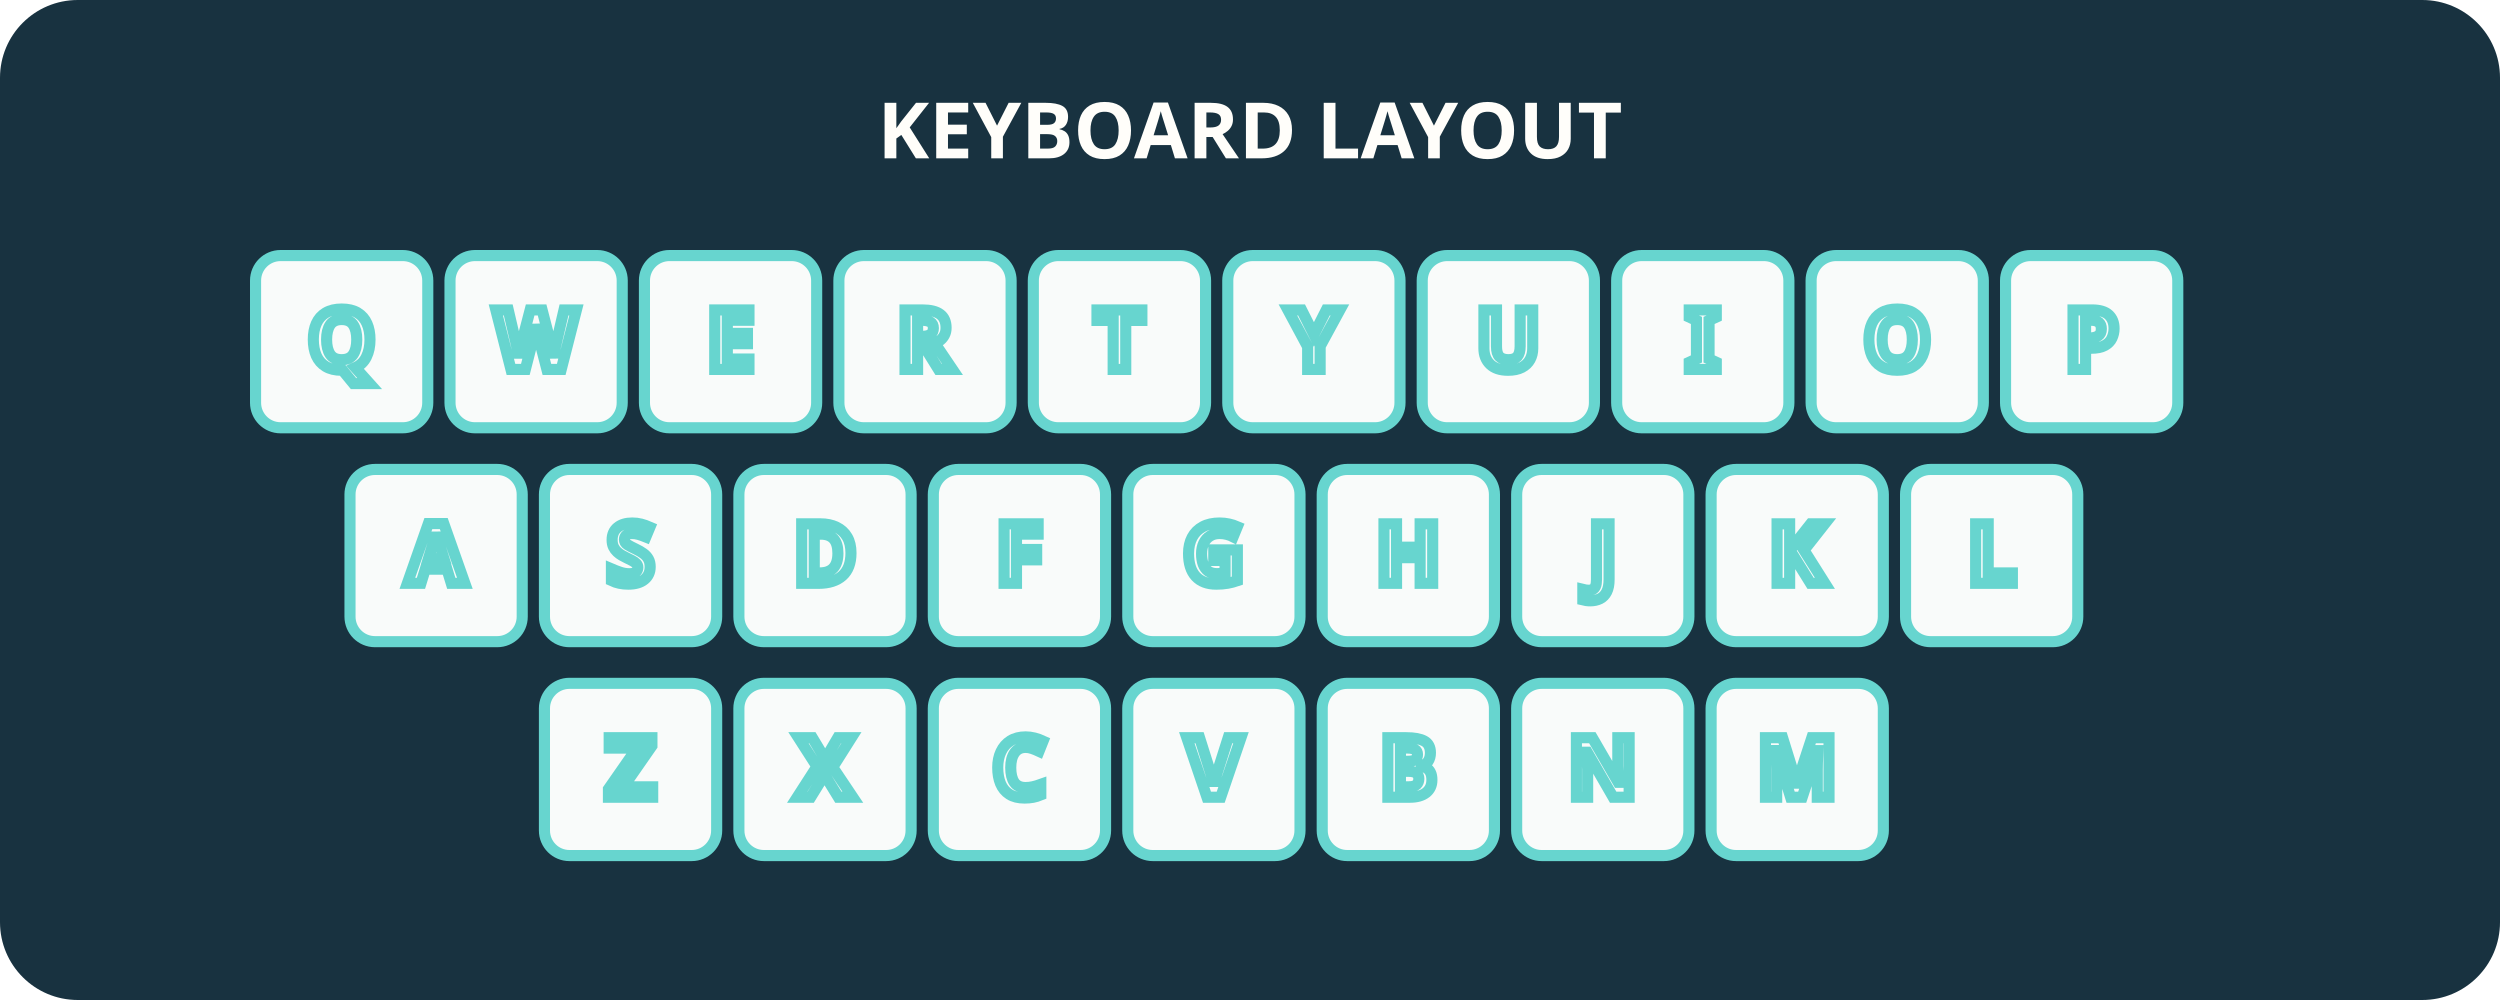
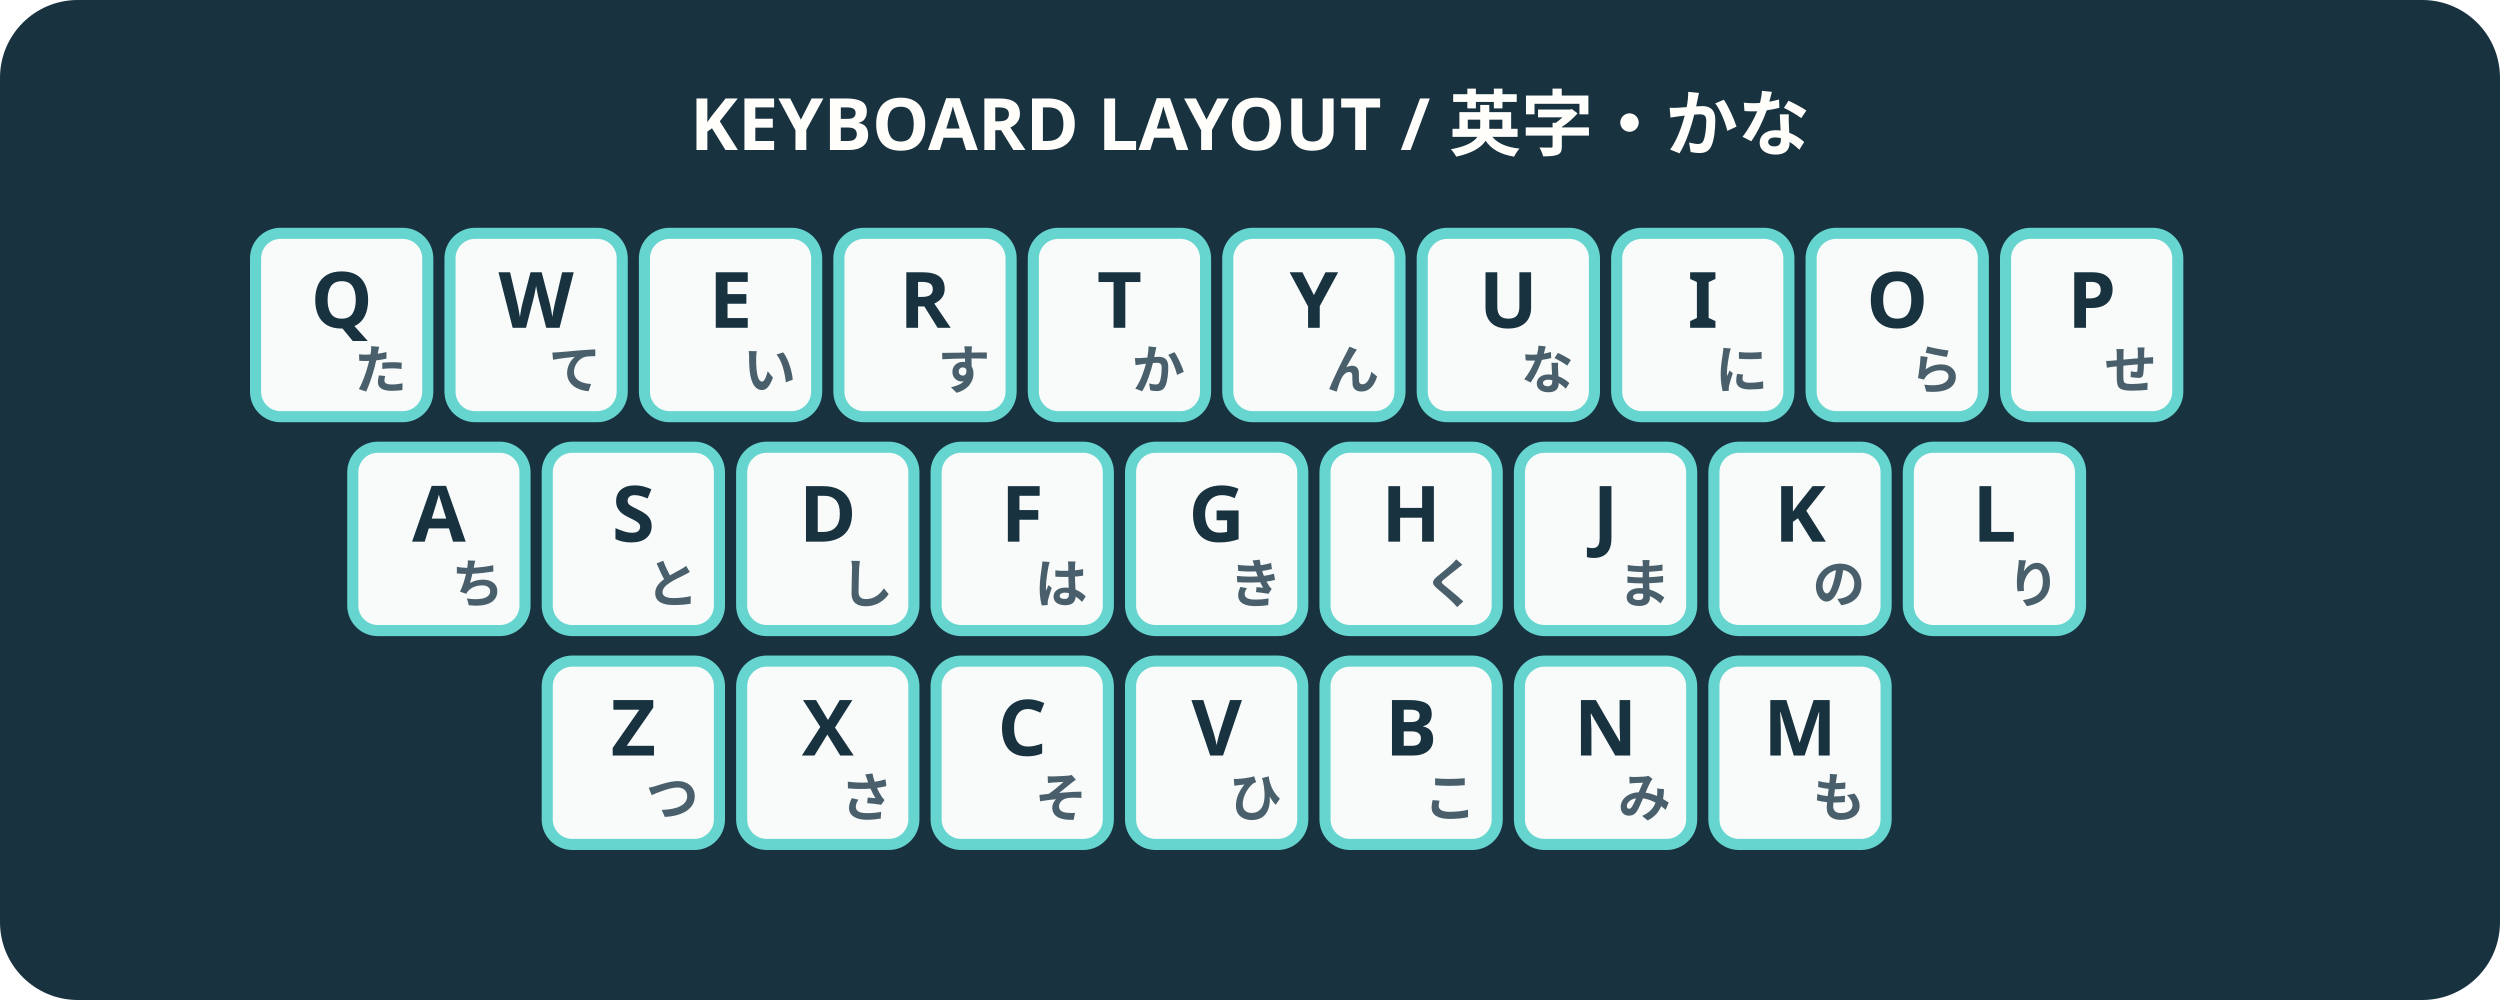
<svg xmlns="http://www.w3.org/2000/svg" viewBox="0 0 900 360" role="img" aria-labelledby="title desc">
+   <style>
+     .key { fill: #f9fbfa; stroke: #67d5cf; stroke-width: 4; }
+     .en { fill: #183240; font: 700 28px sans-serif; text-anchor: middle; }
+     .ja { fill: #49606c; font: 700 19px sans-serif; text-anchor: middle; }
+   </style>
  <rect width="900" height="360" rx="28" fill="#183240" />
-   <text x="450" y="57" text-anchor="middle" fill="#fffefa" font-family="sans-serif" font-size="28" font-weight="700">KEYBOARD LAYOUT</text>
-   <g fill="#f9fbfa" stroke="#67d5cf" stroke-width="4" font-family="sans-serif" font-size="30" font-weight="700" text-anchor="middle">
-     <g transform="translate(92 92)">
-       <g>
-         <rect width="62" height="62" rx="9" />
-         <text x="31" y="41">Q</text>
-       </g>
-       <g transform="translate(70)">
-         <rect width="62" height="62" rx="9" />
-         <text x="31" y="41">W</text>
-       </g>
-       <g transform="translate(140)">
-         <rect width="62" height="62" rx="9" />
-         <text x="31" y="41">E</text>
-       </g>
-       <g transform="translate(210)">
-         <rect width="62" height="62" rx="9" />
-         <text x="31" y="41">R</text>
-       </g>
-       <g transform="translate(280)">
-         <rect width="62" height="62" rx="9" />
-         <text x="31" y="41">T</text>
-       </g>
-       <g transform="translate(350)">
-         <rect width="62" height="62" rx="9" />
-         <text x="31" y="41">Y</text>
-       </g>
-       <g transform="translate(420)">
-         <rect width="62" height="62" rx="9" />
-         <text x="31" y="41">U</text>
-       </g>
-       <g transform="translate(490)">
-         <rect width="62" height="62" rx="9" />
-         <text x="31" y="41">I</text>
-       </g>
-       <g transform="translate(560)">
-         <rect width="62" height="62" rx="9" />
-         <text x="31" y="41">O</text>
-       </g>
-       <g transform="translate(630)">
-         <rect width="62" height="62" rx="9" />
-         <text x="31" y="41">P</text>
-       </g>
+   <text x="450" y="54" text-anchor="middle" fill="#fffefa" font-family="sans-serif" font-size="26" font-weight="700">KEYBOARD LAYOUT / 英字・かな</text>
+   <g transform="translate(92 84)">
+     <g transform="translate(0)">
+       <rect class="key" width="62" height="66" rx="9" />
+       <text class="en" x="31" y="34">Q</text>
+       <text class="ja" x="45" y="56">た</text>
    </g>
-     <g transform="translate(126 169)">
-       <g>
-         <rect width="62" height="62" rx="9" />
-         <text x="31" y="41">A</text>
-       </g>
-       <g transform="translate(70)">
-         <rect width="62" height="62" rx="9" />
-         <text x="31" y="41">S</text>
-       </g>
-       <g transform="translate(140)">
-         <rect width="62" height="62" rx="9" />
-         <text x="31" y="41">D</text>
-       </g>
-       <g transform="translate(210)">
-         <rect width="62" height="62" rx="9" />
-         <text x="31" y="41">F</text>
-       </g>
-       <g transform="translate(280)">
-         <rect width="62" height="62" rx="9" />
-         <text x="31" y="41">G</text>
-       </g>
-       <g transform="translate(350)">
-         <rect width="62" height="62" rx="9" />
-         <text x="31" y="41">H</text>
-       </g>
-       <g transform="translate(420)">
-         <rect width="62" height="62" rx="9" />
-         <text x="31" y="41">J</text>
-       </g>
-       <g transform="translate(490)">
-         <rect width="62" height="62" rx="9" />
-         <text x="31" y="41">K</text>
-       </g>
-       <g transform="translate(560)">
-         <rect width="62" height="62" rx="9" />
-         <text x="31" y="41">L</text>
-       </g>
+     <g transform="translate(70)">
+       <rect class="key" width="62" height="66" rx="9" />
+       <text class="en" x="31" y="34">W</text>
+       <text class="ja" x="45" y="56">て</text>
    </g>
-     <g transform="translate(196 246)">
-       <g>
-         <rect width="62" height="62" rx="9" />
-         <text x="31" y="41">Z</text>
-       </g>
-       <g transform="translate(70)">
-         <rect width="62" height="62" rx="9" />
-         <text x="31" y="41">X</text>
-       </g>
-       <g transform="translate(140)">
-         <rect width="62" height="62" rx="9" />
-         <text x="31" y="41">C</text>
-       </g>
-       <g transform="translate(210)">
-         <rect width="62" height="62" rx="9" />
-         <text x="31" y="41">V</text>
-       </g>
-       <g transform="translate(280)">
-         <rect width="62" height="62" rx="9" />
-         <text x="31" y="41">B</text>
-       </g>
-       <g transform="translate(350)">
-         <rect width="62" height="62" rx="9" />
-         <text x="31" y="41">N</text>
-       </g>
-       <g transform="translate(420)">
-         <rect width="62" height="62" rx="9" />
-         <text x="31" y="41">M</text>
-       </g>
+     <g transform="translate(140)">
+       <rect class="key" width="62" height="66" rx="9" />
+       <text class="en" x="31" y="34">E</text>
+       <text class="ja" x="45" y="56">い</text>
+     </g>
+     <g transform="translate(210)">
+       <rect class="key" width="62" height="66" rx="9" />
+       <text class="en" x="31" y="34">R</text>
+       <text class="ja" x="45" y="56">す</text>
+     </g>
+     <g transform="translate(280)">
+       <rect class="key" width="62" height="66" rx="9" />
+       <text class="en" x="31" y="34">T</text>
+       <text class="ja" x="45" y="56">か</text>
+     </g>
+     <g transform="translate(350)">
+       <rect class="key" width="62" height="66" rx="9" />
+       <text class="en" x="31" y="34">Y</text>
+       <text class="ja" x="45" y="56">ん</text>
+     </g>
+     <g transform="translate(420)">
+       <rect class="key" width="62" height="66" rx="9" />
+       <text class="en" x="31" y="34">U</text>
+       <text class="ja" x="45" y="56">な</text>
+     </g>
+     <g transform="translate(490)">
+       <rect class="key" width="62" height="66" rx="9" />
+       <text class="en" x="31" y="34">I</text>
+       <text class="ja" x="45" y="56">に</text>
+     </g>
+     <g transform="translate(560)">
+       <rect class="key" width="62" height="66" rx="9" />
+       <text class="en" x="31" y="34">O</text>
+       <text class="ja" x="45" y="56">ら</text>
+     </g>
+     <g transform="translate(630)">
+       <rect class="key" width="62" height="66" rx="9" />
+       <text class="en" x="31" y="34">P</text>
+       <text class="ja" x="45" y="56">せ</text>
+     </g>
+   </g>
+   <g transform="translate(127 161)">
+     <g transform="translate(0)">
+       <rect class="key" width="62" height="66" rx="9" />
+       <text class="en" x="31" y="34">A</text>
+       <text class="ja" x="45" y="56">ち</text>
+     </g>
+     <g transform="translate(70)">
+       <rect class="key" width="62" height="66" rx="9" />
+       <text class="en" x="31" y="34">S</text>
+       <text class="ja" x="45" y="56">と</text>
+     </g>
+     <g transform="translate(140)">
+       <rect class="key" width="62" height="66" rx="9" />
+       <text class="en" x="31" y="34">D</text>
+       <text class="ja" x="45" y="56">し</text>
+     </g>
+     <g transform="translate(210)">
+       <rect class="key" width="62" height="66" rx="9" />
+       <text class="en" x="31" y="34">F</text>
+       <text class="ja" x="45" y="56">は</text>
+     </g>
+     <g transform="translate(280)">
+       <rect class="key" width="62" height="66" rx="9" />
+       <text class="en" x="31" y="34">G</text>
+       <text class="ja" x="45" y="56">き</text>
+     </g>
+     <g transform="translate(350)">
+       <rect class="key" width="62" height="66" rx="9" />
+       <text class="en" x="31" y="34">H</text>
+       <text class="ja" x="45" y="56">く</text>
+     </g>
+     <g transform="translate(420)">
+       <rect class="key" width="62" height="66" rx="9" />
+       <text class="en" x="31" y="34">J</text>
+       <text class="ja" x="45" y="56">ま</text>
+     </g>
+     <g transform="translate(490)">
+       <rect class="key" width="62" height="66" rx="9" />
+       <text class="en" x="31" y="34">K</text>
+       <text class="ja" x="45" y="56">の</text>
+     </g>
+     <g transform="translate(560)">
+       <rect class="key" width="62" height="66" rx="9" />
+       <text class="en" x="31" y="34">L</text>
+       <text class="ja" x="45" y="56">り</text>
+     </g>
+   </g>
+   <g transform="translate(197 238)">
+     <g transform="translate(0)">
+       <rect class="key" width="62" height="66" rx="9" />
+       <text class="en" x="31" y="34">Z</text>
+       <text class="ja" x="45" y="56">つ</text>
+     </g>
+     <g transform="translate(70)">
+       <rect class="key" width="62" height="66" rx="9" />
+       <text class="en" x="31" y="34">X</text>
+       <text class="ja" x="45" y="56">さ</text>
+     </g>
+     <g transform="translate(140)">
+       <rect class="key" width="62" height="66" rx="9" />
+       <text class="en" x="31" y="34">C</text>
+       <text class="ja" x="45" y="56">そ</text>
+     </g>
+     <g transform="translate(210)">
+       <rect class="key" width="62" height="66" rx="9" />
+       <text class="en" x="31" y="34">V</text>
+       <text class="ja" x="45" y="56">ひ</text>
+     </g>
+     <g transform="translate(280)">
+       <rect class="key" width="62" height="66" rx="9" />
+       <text class="en" x="31" y="34">B</text>
+       <text class="ja" x="45" y="56">こ</text>
+     </g>
+     <g transform="translate(350)">
+       <rect class="key" width="62" height="66" rx="9" />
+       <text class="en" x="31" y="34">N</text>
+       <text class="ja" x="45" y="56">み</text>
+     </g>
+     <g transform="translate(420)">
+       <rect class="key" width="62" height="66" rx="9" />
+       <text class="en" x="31" y="34">M</text>
+       <text class="ja" x="45" y="56">も</text>
    </g>
  </g>
</svg>
